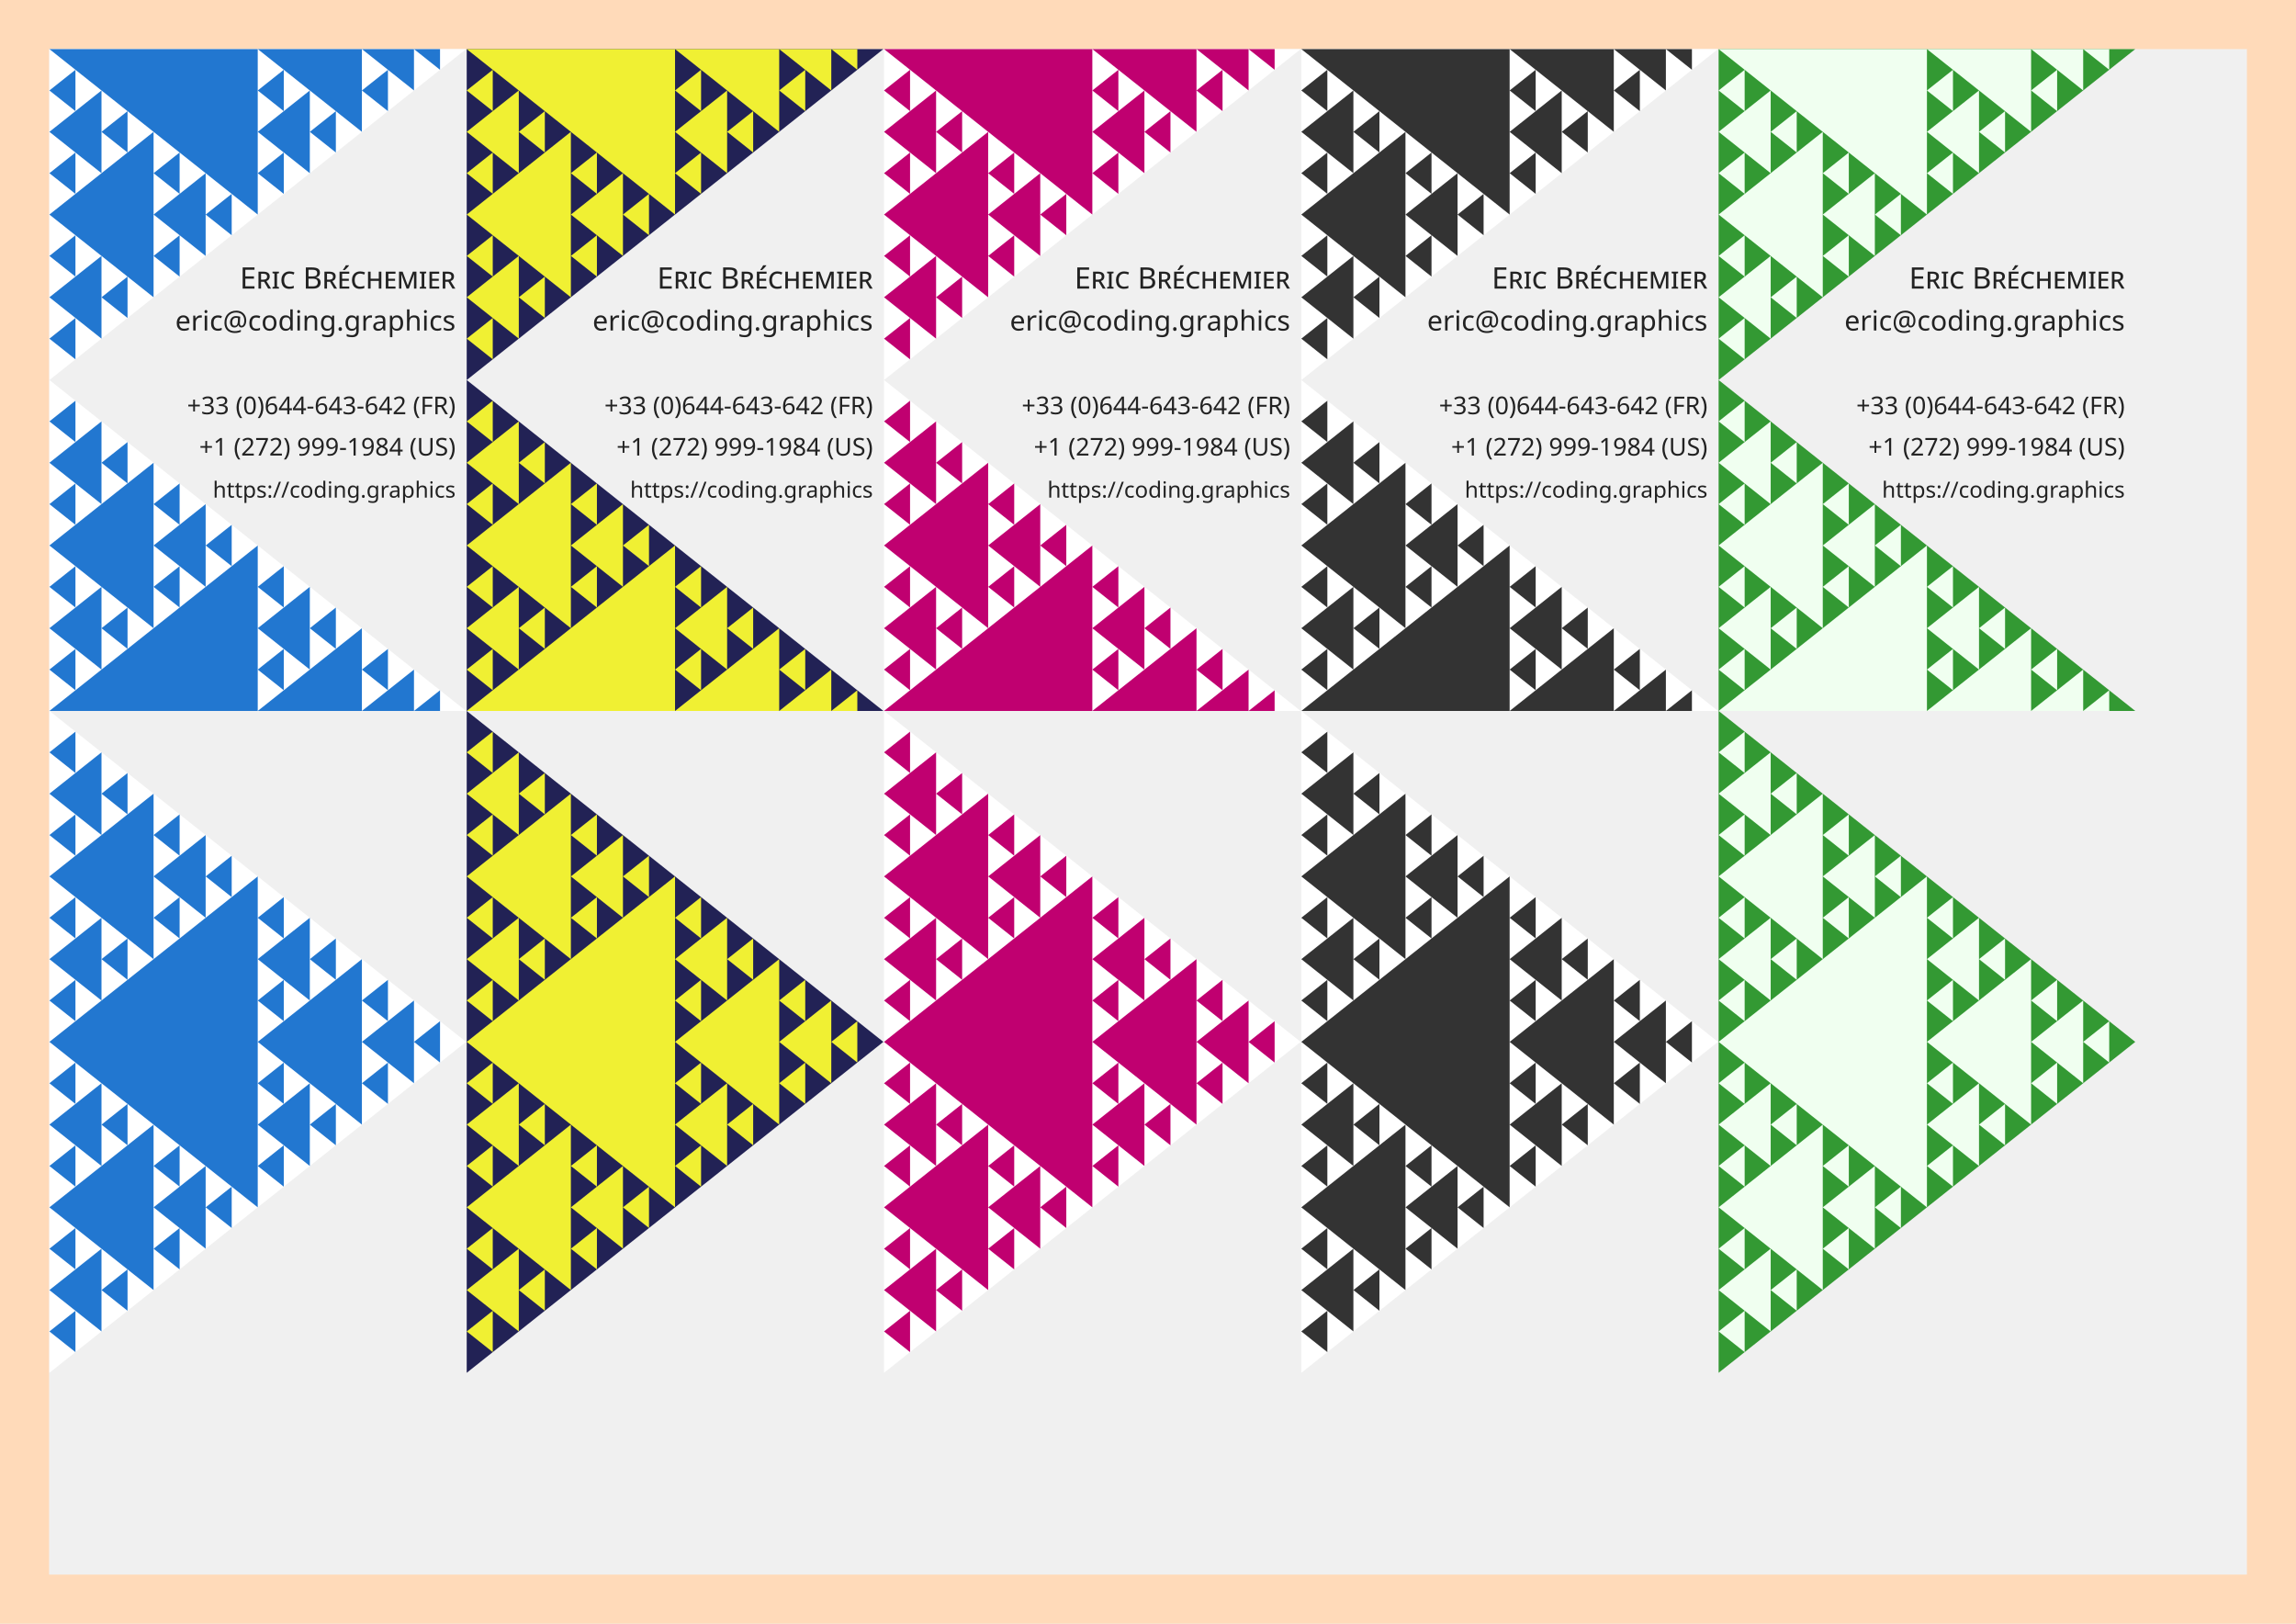
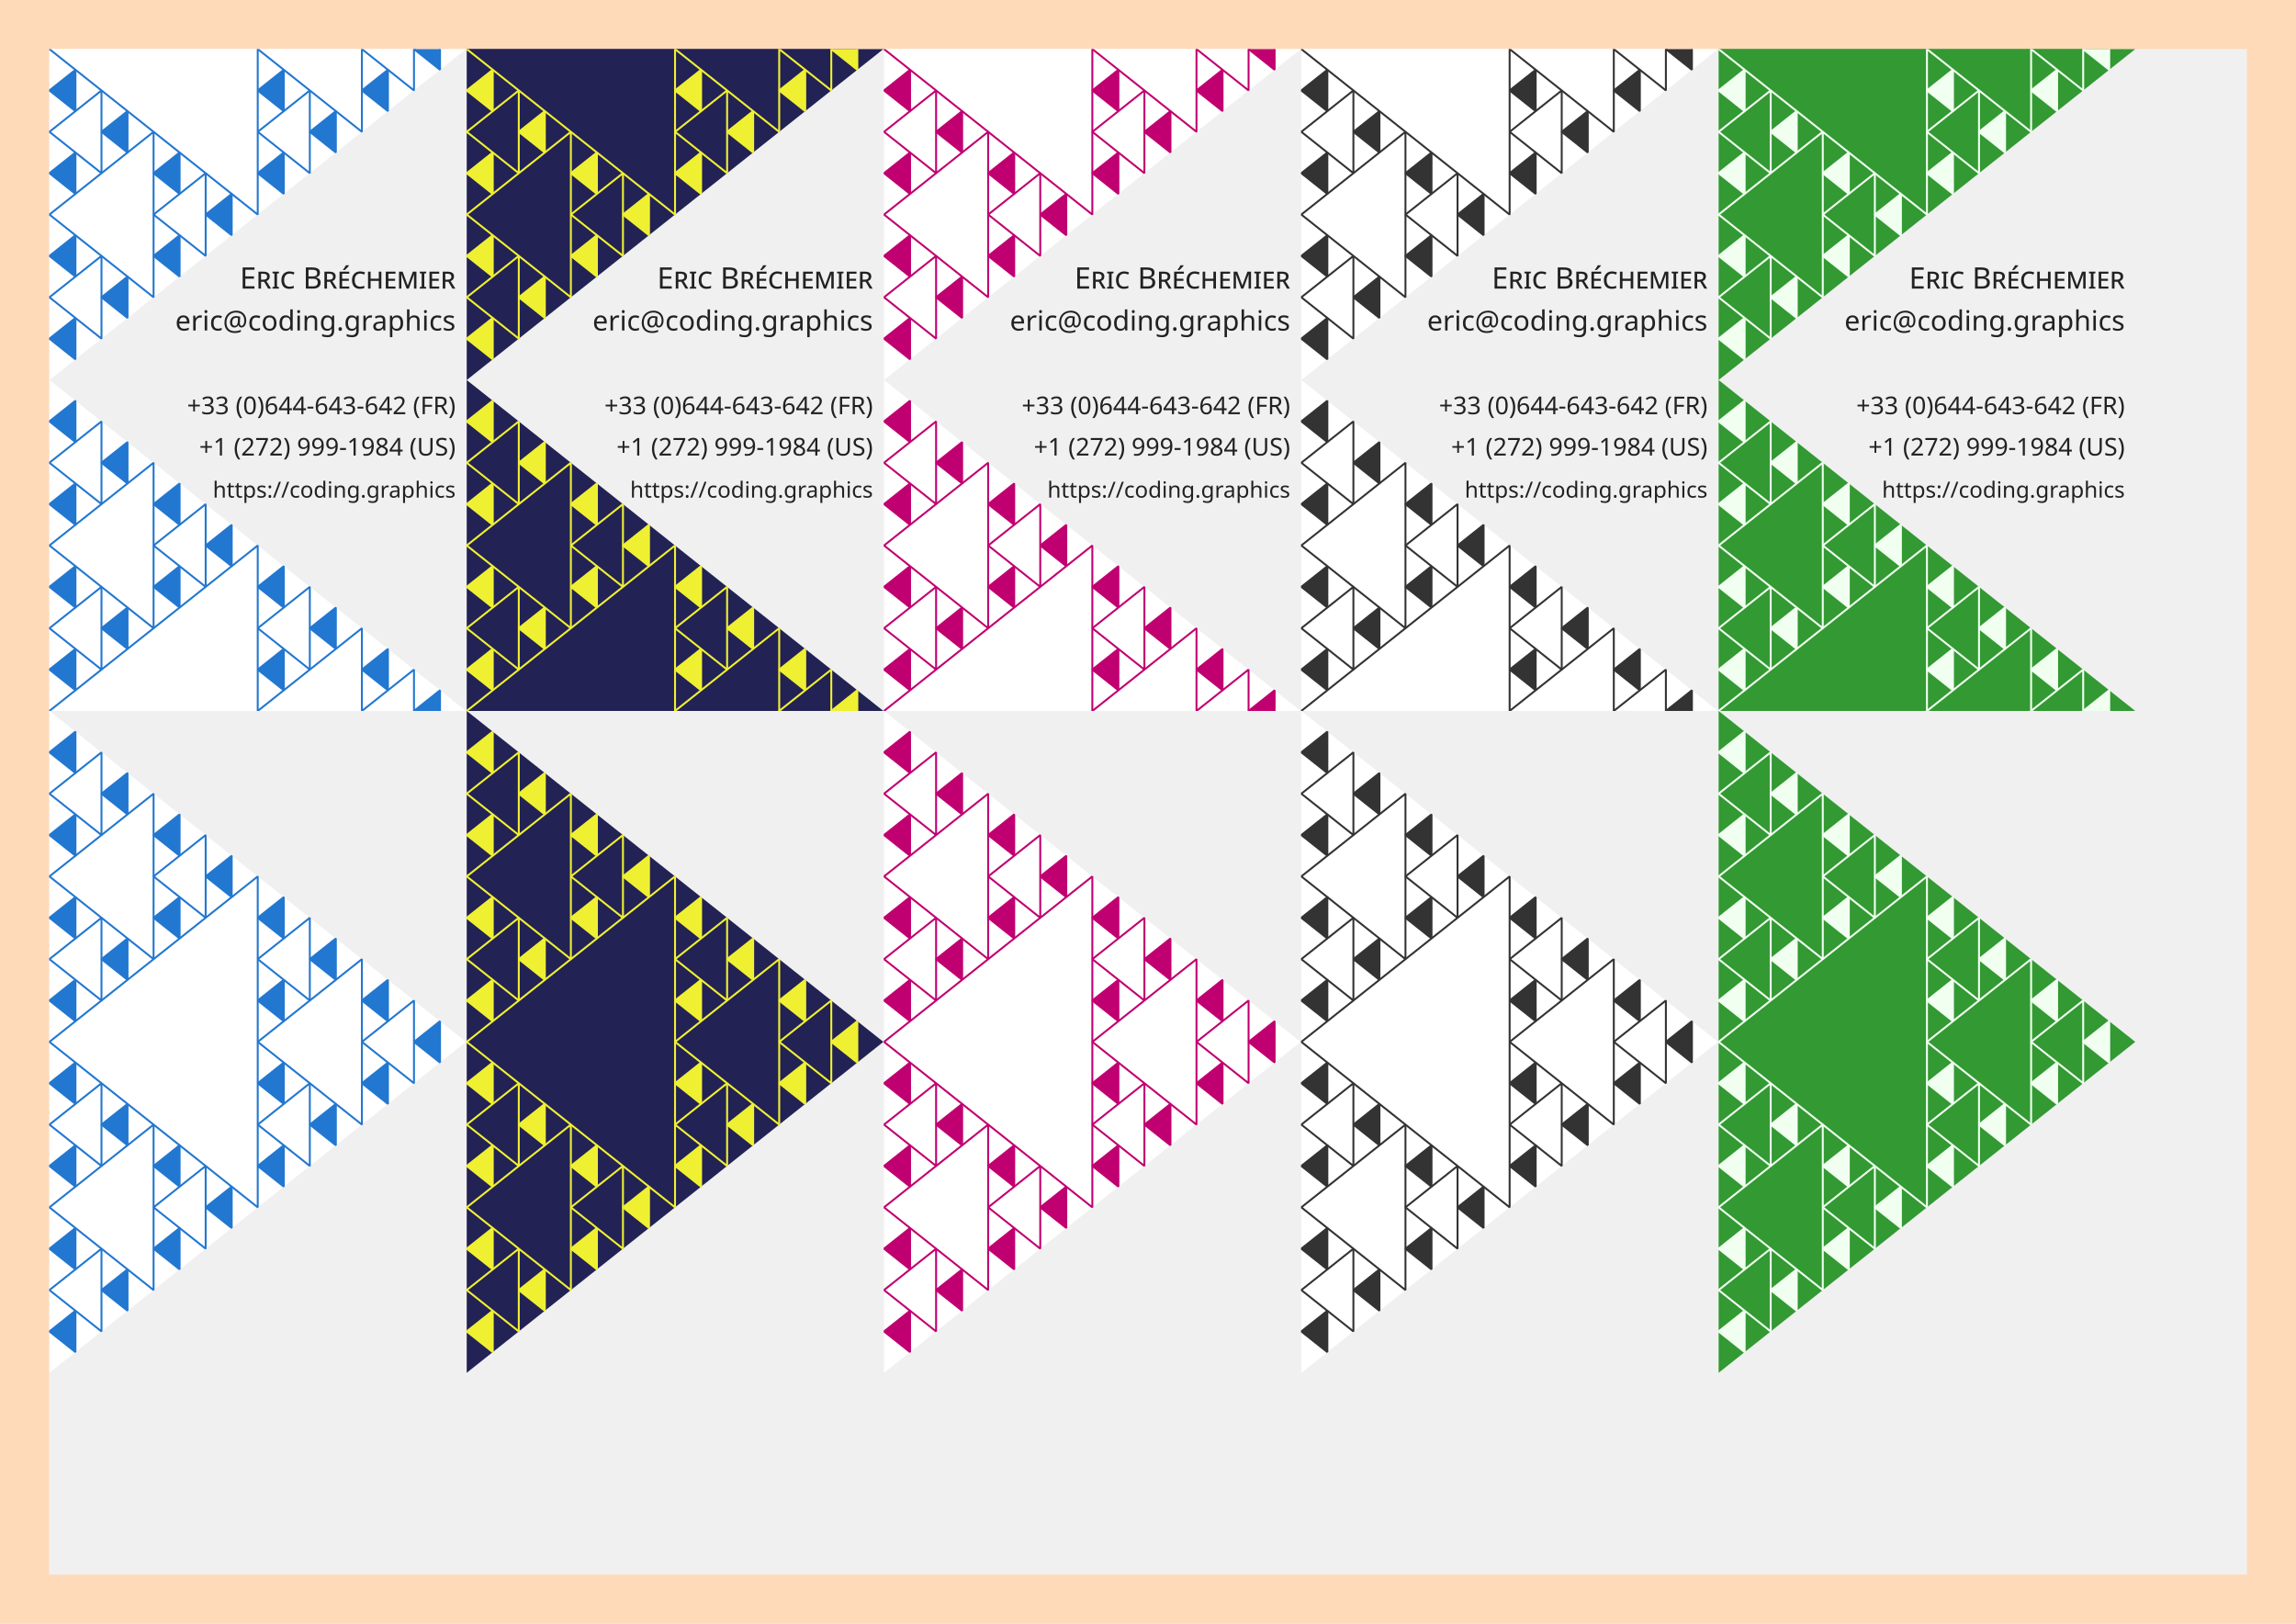
<svg xmlns="http://www.w3.org/2000/svg" xmlns:xlink="http://www.w3.org/1999/xlink" width="297mm" height="210mm" viewBox="0 0 297 210">
  <style type="text/css">
    .empty, .background {
      fill: none;
    }

    .frame {
      stroke: #aaa;
      stroke-width: 24;
    }

    text {
      fill: currentColor;
    }

    .triangle {
      stroke: currentColor;
      vector-effect: non-scaling-stroke;
      stroke-width: 0.25mm;
      stroke-linejoin: bevel;
    }

    .text {
      font-family: "Gill Sans";
      text-anchor: end;
      dominant-baseline: text-bottom;
    }

    .name {
      font-variant: small-caps;
    }

    .name      { font-size: 128mm; }
    .email     { font-size: 120mm; }
    .phone     { font-size: 106mm; }
    .url       { font-size:  96mm; }
  </style>
  <defs>
    <polygon id="triangle" class="background frame" points="0,0 6800,5400 0,10800" />
    <polygon id="triangle1" class="triangle" points="3400,2700 3400,8100 0,5400" />
    <use id="triangle2" xlink:href="#triangle1" transform="scale(0.5)" />
    <use id="triangle3" xlink:href="#triangle2" transform="scale(0.5)" />
    <use id="triangle4" xlink:href="#triangle3" transform="scale(0.5)" />
    <use id="triangle5" xlink:href="#triangle4" transform="scale(0.5)" />
    <g id="sierpinski">
-       <use xlink:href="#triangle" />
-       <use xlink:href="#triangle1" />
+       <use xlink:href="#triangle" class="triangle0" />
+       <use xlink:href="#triangle1" class="triangle1" />
      <g id="quarter1">
-         <use xlink:href="#triangle2" />
+         <use xlink:href="#triangle2" class="triangle2" />
        <g id="quarter2">
-           <use xlink:href="#triangle3" />
+           <use xlink:href="#triangle3" class="triangle3" />
          <g id="quarter3">
-             <use xlink:href="#triangle4" />
+             <use xlink:href="#triangle4" class="triangle4" />
          </g>
          <use xlink:href="#quarter3" transform="translate(0,1350)" />
          <use xlink:href="#quarter3" transform="translate(850,675)" />
        </g>
        <use xlink:href="#quarter2" transform="translate(0,2700)" />
        <use xlink:href="#quarter2" transform="translate(1700,1350)" />
      </g>
      <use xlink:href="#quarter1" transform="translate(0,5400)" />
      <use xlink:href="#quarter1" transform="translate(3400,2700)" />
    </g>
  </defs>
  <style type="text/css">
    /* customize card background color through fill attribute of use element */
    .background {
      fill: inherit;
    }

    /* customize card border color through stroke attribute of use element */
    .frame {
      stroke: inherit;
    }

-     /* customize fill color of triangles with color attribute of use element */
-     .triangle {
+     /* only fill the smallest triangles with color attribute of use element */
+     .triangle4 {
      fill: currentColor;
-       stroke: none;
    }

    /* use a single color for the text */
    text {
      fill: #222;
    }
  </style>
  <defs>
    <symbol id="card-front" viewBox="0 0 6800 10800">
      <use xlink:href="#sierpinski" />
    </symbol>
    <symbol id="card-back" viewBox="0 0 6800 10800">
      <use xlink:href="#sierpinski" transform="translate(0,-5400)" />
      <use xlink:href="#sierpinski" transform="translate(0,5400)" />
      <text x="6630" y="4050" class="name text">Eric Bréchemier</text>
      <text x="6630" y="4725" class="email text">eric@coding.graphics</text>
      <text x="6630" y="6075" class="phone text">+33 (0)644-643-642 (FR)</text>
      <text x="6630" y="6750" class="phone text">+1 (272) 999-1984 (US)</text>
      <text x="6630" y="7425" class="url text">https://coding.graphics</text>
    </symbol>
  </defs>
  <style type="text/css">
    .style1, .style2, .style3, .style4, .style5 { stroke: none; }

    .style1 { fill: white; color: #2277d0; }
    .style2 { fill: #222255; color: #f0f033; }
    .style3 { fill: white; color: #c00070; }
    .style4 { fill: white; color: #333; }
    .style5 { fill: #339933; color: #f0fff0; }
  </style>
    with a safe margin of 0.25in = 6.35mm

    Note: the stroke is drawn half inward and half outward;
    position and width were offset to draw the safe margins inward only.
  --&gt;
  <rect id="A4" x="3.175" y="3.175" width="290.65" height="203.65" stroke-width="6.35" stroke="peachpuff" fill="none" />
  <use xlink:href="#card-back" class="style1" x="6.35" y="6.35" width="53.98" height="85.60" />
  <use xlink:href="#card-back" class="style2" x="60.33" y="6.35" width="53.98" height="85.60" />
  <use xlink:href="#card-back" class="style3" x="114.31" y="6.35" width="53.98" height="85.60" />
  <use xlink:href="#card-back" class="style4" x="168.29" y="6.35" width="53.98" height="85.60" />
  <use xlink:href="#card-back" class="style5" x="222.27" y="6.35" width="53.98" height="85.60" />
  <use xlink:href="#card-front" class="style1" x="6.35" y="91.95" width="53.98" height="85.60" />
  <use xlink:href="#card-front" class="style2" x="60.33" y="91.95" width="53.98" height="85.60" />
  <use xlink:href="#card-front" class="style3" x="114.31" y="91.95" width="53.98" height="85.60" />
  <use xlink:href="#card-front" class="style4" x="168.29" y="91.95" width="53.98" height="85.60" />
  <use xlink:href="#card-front" class="style5" x="222.27" y="91.95" width="53.98" height="85.60" />
</svg>
